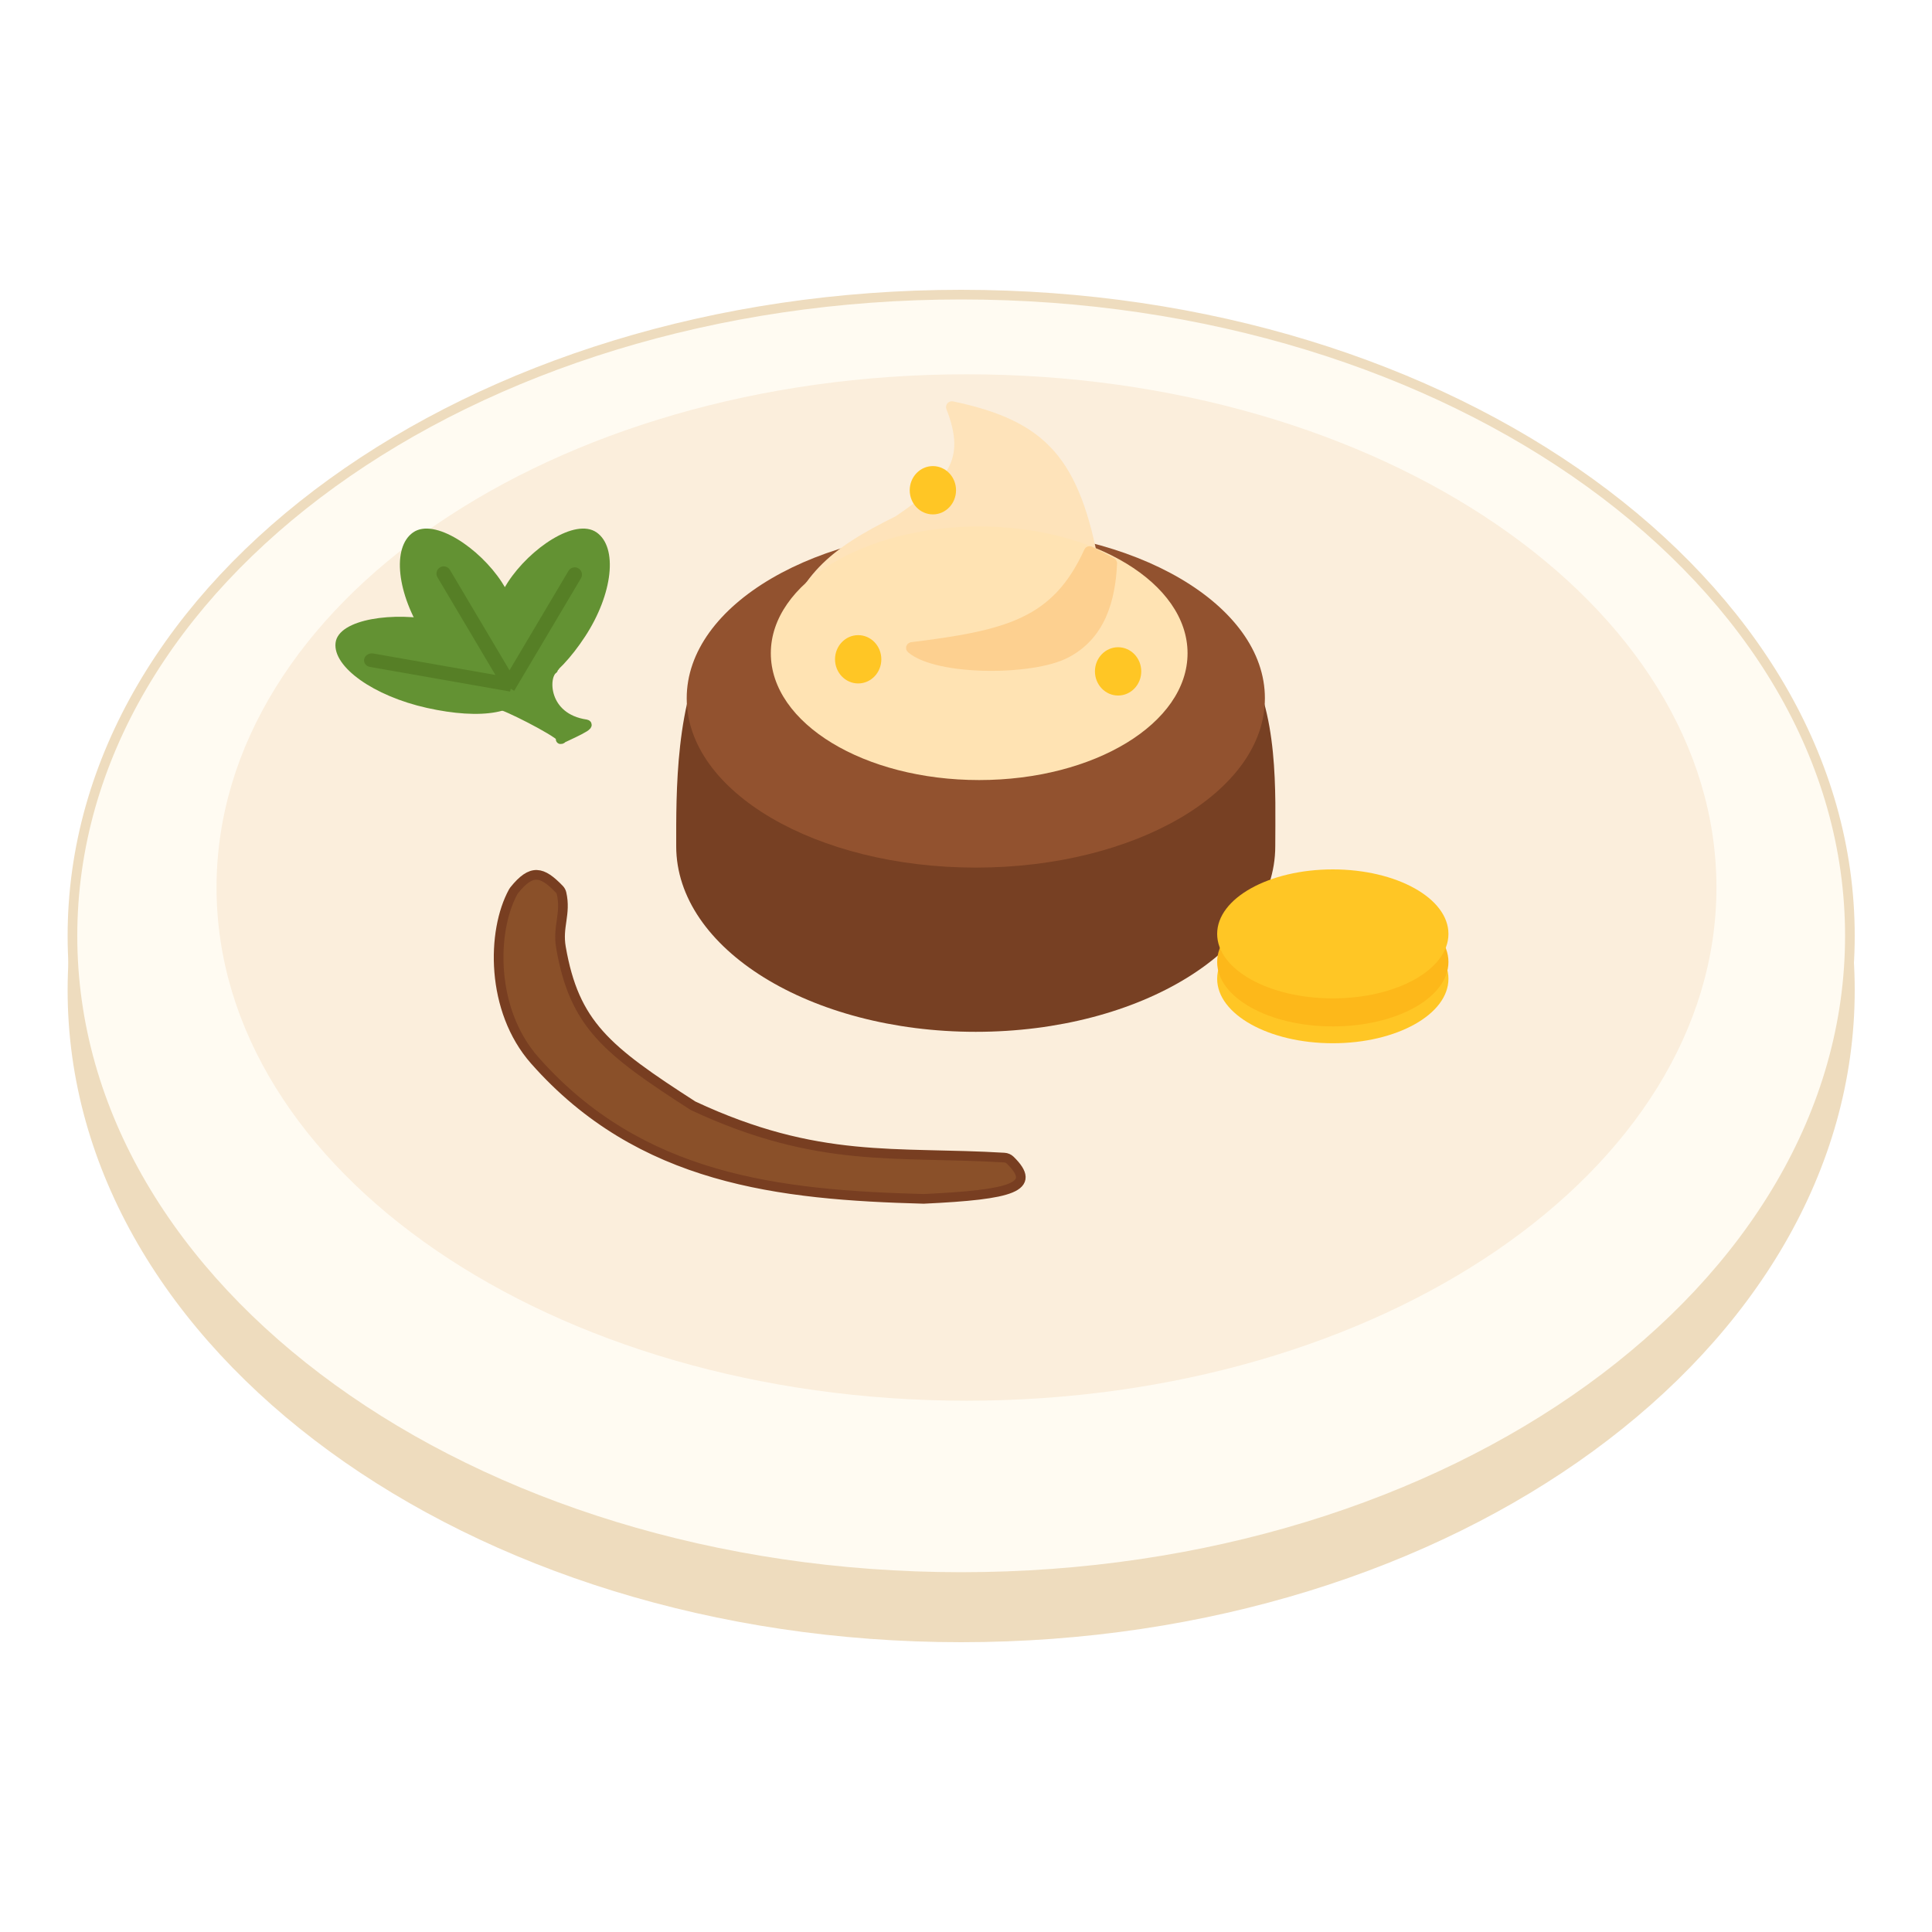
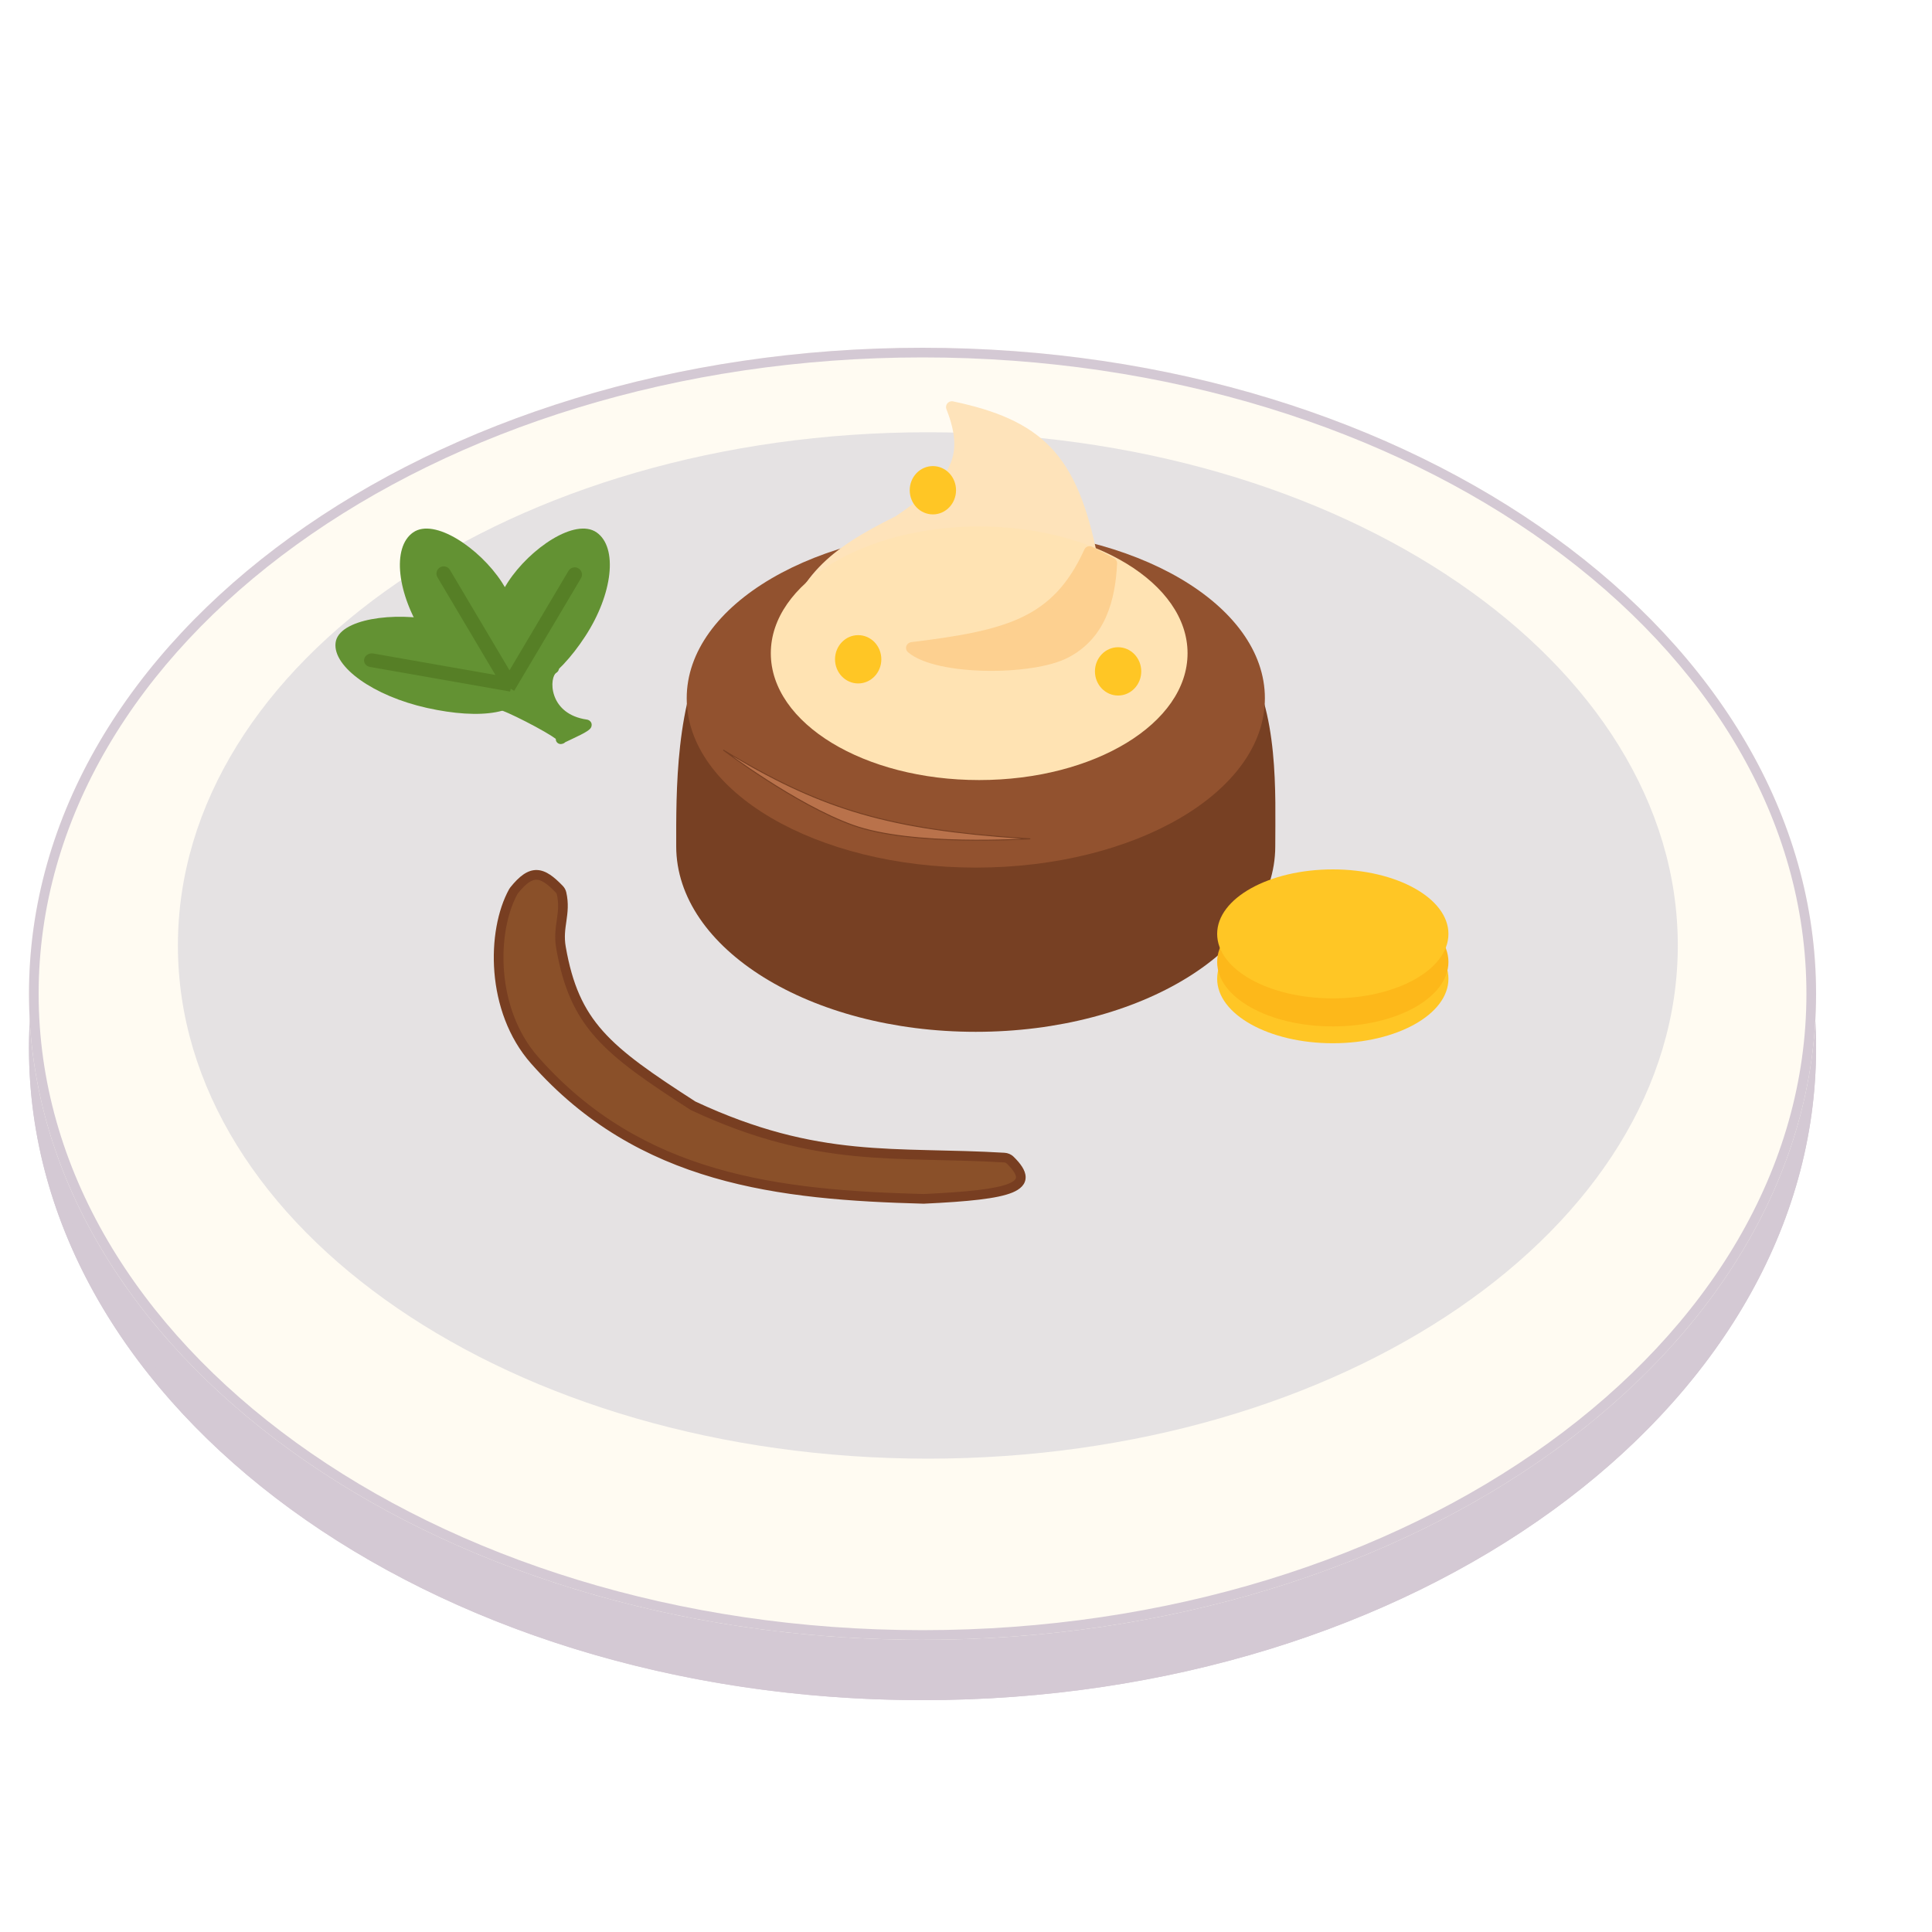
<svg xmlns="http://www.w3.org/2000/svg" width="200" height="200" viewBox="0 0 200 200" fill="none">
-   <ellipse cx="99.5" cy="102.498" rx="92.5" ry="67.502" fill="#EEDCBE" />
-   <path d="M99.5 30.5C124.95 30.5 147.969 37.959 164.614 49.993C181.26 62.028 191.5 78.61 191.5 96.877C191.5 115.144 181.26 131.726 164.614 143.761C147.969 155.795 124.95 163.254 99.5 163.254C74.05 163.254 51.031 155.795 34.386 143.761C17.74 131.726 7.5 115.144 7.5 96.877C7.5 78.61 17.74 62.028 34.386 49.993C51.031 37.959 74.05 30.5 99.5 30.5Z" fill="#FFFBF2" stroke="#EEDCBE" />
-   <ellipse cx="100.051" cy="91.874" rx="77.634" ry="53.127" fill="#FBEEDC" />
-   <path d="M44.204 73.285C49.726 74.512 54.244 73.98 54.734 70.992C55.224 68.004 49.672 65.235 45.267 64.256C40.862 63.278 35.031 64.056 34.737 66.549C34.444 69.042 38.682 72.058 44.204 73.285Z" fill="#639233" />
-   <path d="M58.173 76.442C58.137 75.981 53.547 73.602 52.137 73.08C50.63 72.523 58.329 68.534 57.26 69.272C56.19 70.01 56.239 74.338 60.675 74.985C61.209 75.081 58.784 76.136 58.173 76.442C58.175 76.473 58.156 76.496 58.114 76.508C57.984 76.545 58.026 76.515 58.173 76.442Z" fill="#639233" />
-   <path d="M52.137 73.08C53.644 73.638 58.782 76.316 58.114 76.508C57.445 76.699 61.338 75.104 60.675 74.985C56.239 74.338 56.19 70.01 57.26 69.272C58.329 68.534 50.63 72.523 52.137 73.08Z" stroke="#639233" stroke-linecap="round" />
-   <path d="M60.582 65.871C57.719 70.258 54.143 72.778 51.4 71.008C48.657 69.239 50.3 63.757 52.584 60.257C54.867 56.758 59.557 53.57 61.766 55.12C63.975 56.67 63.444 61.483 60.582 65.871Z" fill="#639233" />
-   <path d="M43.943 65.871C46.805 70.258 50.382 72.778 53.125 71.008C55.868 69.239 54.224 63.757 51.941 60.257C49.658 56.758 44.968 53.57 42.759 55.12C40.55 56.67 41.08 61.483 43.943 65.871Z" fill="#639233" />
-   <path d="M60.141 59.863C60.352 59.507 60.234 59.046 59.878 58.835C59.522 58.624 59.062 58.741 58.851 59.097L60.141 59.863ZM52.584 71.129L53.229 71.512L60.141 59.863L59.496 59.48L58.851 59.097L51.939 70.746L52.584 71.129Z" fill="#567F26" />
-   <path d="M45.287 59.762C45.076 59.406 45.193 58.946 45.549 58.734C45.906 58.523 46.366 58.641 46.577 58.997L45.287 59.762ZM52.844 71.029L52.199 71.411L45.287 59.762L45.932 59.379L46.577 58.997L53.489 70.646L52.844 71.029Z" fill="#567F26" />
-   <path d="M38.306 69.042C37.88 68.967 37.61 68.595 37.704 68.212C37.797 67.828 38.218 67.577 38.644 67.652L38.306 69.042ZM52.972 70.893L52.803 71.588L38.306 69.042L38.475 68.347L38.644 67.652L53.141 70.198L52.972 70.893Z" fill="#567F26" />
-   <path d="M55.349 109.762C50.764 104.567 50.885 96.384 53.135 92.299C53.16 92.253 53.19 92.209 53.223 92.168C55.046 89.899 56.107 90.201 57.896 92.049C58.011 92.168 58.094 92.314 58.131 92.475C58.617 94.611 57.692 95.906 58.07 98.075C59.456 106.03 62.731 108.669 71.75 114.471C84.704 120.523 92.704 119.158 103.964 119.834C104.193 119.848 104.414 119.941 104.578 120.101C107.412 122.88 104.861 123.674 95.614 124.107C80.728 123.707 66.29 122.16 55.349 109.762Z" fill="#8A5029" stroke="#783E21" stroke-linecap="round" />
+   <path d="M188 108.498C188 145.778 146.586 176 95.5 176C44.414 176 3 145.778 3 108.498C3 71.218 44.414 40.996 95.5 40.996C146.586 40.996 188 71.218 188 108.498Z" fill="#D4C9D4" />
+   <path d="M187 108.498C187 90.255 176.869 73.654 160.318 61.575C143.768 49.498 120.854 41.996 95.5 41.996C70.146 41.996 47.232 49.498 30.682 61.575C14.131 73.654 4 90.255 4 108.498C4 126.741 14.131 143.343 30.682 155.421C47.232 167.499 70.146 175 95.5 175V176L94.305 175.994C44.167 175.531 3.643 145.958 3.008 109.37L3 108.498C3 71.218 44.414 40.996 95.5 40.996C146.586 40.996 188 71.218 188 108.498L187.992 109.37C187.352 146.248 146.187 176 95.5 176V175C120.854 175 143.768 167.499 160.318 155.421C176.869 143.343 187 126.741 187 108.498Z" fill="#D4C9D4" />
+   <path d="M188 102.877C188 139.812 146.586 169.754 95.5 169.754C44.414 169.754 3 139.812 3 102.877C3 65.942 44.414 36 95.5 36C146.586 36 188 65.942 188 102.877Z" fill="#FFFBF2" />
+   <path d="M187 102.877C187 84.811 176.873 68.365 160.321 56.398C143.771 44.432 120.856 37 95.5 37C70.144 37 47.23 44.432 30.679 56.398C14.127 68.365 4 84.811 4 102.877C4 120.943 14.127 137.388 30.679 149.355C47.23 161.321 70.144 168.754 95.5 168.754V169.754L94.305 169.748C44.167 169.289 3.643 139.99 3.008 103.741L3 102.877C3 65.942 44.414 36 95.5 36C146.586 36 188 65.942 188 102.877L187.992 103.741C187.352 140.278 146.187 169.754 95.5 169.754V168.754C120.856 168.754 143.771 161.321 160.321 149.355C176.873 137.388 187 120.943 187 102.877Z" fill="#D4C9D4" />
+   <path d="M173.685 97.874C173.685 127.215 138.927 151 96.051 151C53.175 151 18.417 127.215 18.417 97.874C18.417 68.533 53.175 44.747 96.051 44.747C138.927 44.747 173.685 68.533 173.685 97.874Z" fill="#E5E2E3" />
+   <path d="M55.349 109.762C50.764 104.567 50.885 96.384 53.135 92.299C53.16 92.253 53.19 92.209 53.223 92.168C55.046 89.899 56.107 90.201 57.896 92.049C58.011 92.168 58.094 92.314 58.131 92.475C58.617 94.611 57.692 95.906 58.07 98.075C59.456 106.03 62.731 108.669 71.75 114.471C84.704 120.523 92.704 119.158 103.964 119.835C104.193 119.848 104.414 119.941 104.578 120.101C107.412 122.88 104.861 123.674 95.614 124.107C80.728 123.707 66.29 122.16 55.349 109.762Z" fill="#8A5029" />
+   <path d="M55.588 90.065C56.071 90.08 56.518 90.269 56.945 90.553C57.369 90.835 57.8 91.231 58.255 91.702C58.429 91.881 58.56 92.107 58.619 92.364C58.884 93.528 58.76 94.465 58.636 95.334C58.512 96.202 58.389 96.993 58.562 97.989C59.244 101.9 60.379 104.455 62.421 106.748C64.484 109.063 67.489 111.135 71.994 114.033C84.816 120.015 92.666 118.655 103.995 119.335C104.335 119.356 104.673 119.494 104.928 119.745C105.297 120.106 105.596 120.452 105.807 120.785C106.017 121.115 106.162 121.464 106.173 121.823C106.198 122.621 105.589 123.124 104.819 123.445C104.032 123.773 102.876 124.005 101.374 124.185C99.86 124.366 97.953 124.498 95.637 124.606L95.619 124.607L95.601 124.606C80.708 124.207 66.068 122.664 54.974 110.093C52.594 107.397 51.448 103.941 51.18 100.655C50.913 97.375 51.514 94.206 52.697 92.058C52.737 91.985 52.784 91.916 52.834 91.854C53.752 90.711 54.611 90.034 55.588 90.065ZM55.556 91.065C55.1 91.05 54.517 91.356 53.613 92.481C53.597 92.501 53.583 92.522 53.573 92.54C52.506 94.478 51.922 97.442 52.177 100.574C52.432 103.699 53.519 106.932 55.724 109.431C66.507 121.649 80.733 123.206 95.603 123.606C97.905 123.498 99.78 123.368 101.254 123.192C102.742 123.014 103.782 122.794 104.434 122.522C105.103 122.243 105.178 121.999 105.173 121.854C105.17 121.741 105.12 121.568 104.963 121.322C104.808 121.078 104.567 120.791 104.228 120.458C104.156 120.388 104.051 120.34 103.934 120.333C92.751 119.662 84.605 121.029 71.539 114.924L71.508 114.91L71.48 114.891C66.981 111.997 63.847 109.852 61.674 107.414C59.478 104.948 58.282 102.205 57.578 98.161C57.373 96.988 57.524 96.047 57.646 95.192C57.768 94.336 57.864 93.557 57.643 92.585C57.628 92.521 57.593 92.455 57.537 92.397C57.098 91.944 56.725 91.608 56.39 91.385C56.058 91.164 55.79 91.072 55.556 91.065Z" fill="#783E21" />
  <path d="M132.015 87.605C132.015 98.214 118.132 106.814 101.008 106.814C83.883 106.814 70.001 98.214 70.001 87.605C70.001 76.995 69.436 47.585 101.008 68.395C133.706 52.387 132.015 76.995 132.015 87.605Z" fill="#774023" />
-   <ellipse cx="101.015" cy="72.282" rx="29.927" ry="17.532" fill="#92522F" />
-   <path d="M98.554 42.039C108.116 44.047 111.297 47.819 113.331 58.782C113.341 58.834 113.308 58.886 113.257 58.898L81.161 66.959C81.086 66.977 81.02 66.906 81.041 66.832C83.043 59.935 86.007 57.314 92.976 53.875C98.512 50.109 100.627 47.743 98.439 42.176C98.41 42.102 98.476 42.022 98.554 42.039Z" fill="#FEE3BA" stroke="#FEE3BA" stroke-linecap="round" stroke-linejoin="round" />
-   <ellipse cx="101.365" cy="67.626" rx="21.57" ry="13.125" fill="#FFE3B3" />
-   <path d="M115.089 58.221L112.843 57.05C112.792 57.023 112.728 57.047 112.704 57.099C109.343 64.488 104.3 65.748 94.382 66.976C94.299 66.986 94.261 67.085 94.324 67.139C97.035 69.456 106.826 69.466 110.352 67.626C113.927 65.762 114.957 62.128 115.142 58.315C115.144 58.276 115.123 58.239 115.089 58.221Z" fill="#FDD090" stroke="#FDD090" stroke-linecap="round" stroke-linejoin="round" />
-   <ellipse cx="96.571" cy="50.75" rx="2.397" ry="2.5" fill="#FFC625" />
-   <ellipse cx="115.745" cy="69.501" rx="2.397" ry="2.5" fill="#FFC625" />
-   <ellipse cx="88.838" cy="68.25" rx="2.397" ry="2.5" fill="#FFC625" />
-   <ellipse cx="137.971" cy="101.321" rx="11.971" ry="6.676" fill="#FFC625" />
-   <ellipse cx="137.971" cy="99.579" rx="11.971" ry="6.676" fill="#FDB81A" />
-   <ellipse cx="137.971" cy="96.676" rx="11.971" ry="6.676" fill="#FFC625" />
+   <path d="M130.941 72.282C130.941 81.965 117.543 89.814 101.015 89.814C84.487 89.814 71.088 81.965 71.088 72.282C71.088 62.6 84.487 54.751 101.015 54.751C117.543 54.751 130.941 62.6 130.941 72.282Z" fill="#92522F" />
+   <path d="M98.554 42.039C108.116 44.047 111.297 47.819 113.331 58.782C113.34 58.834 113.308 58.886 113.257 58.898L81.161 66.959C81.086 66.977 81.02 66.906 81.041 66.832C83.042 59.935 86.007 57.314 92.976 53.875C98.512 50.109 100.627 47.743 98.439 42.176C98.41 42.102 98.476 42.022 98.554 42.039Z" fill="#FEE3BA" />
+   <path d="M98.569 41.537L98.657 41.549L99.544 41.745C103.892 42.752 106.94 44.208 109.142 46.724C111.479 49.394 112.802 53.19 113.823 58.69C113.879 58.992 113.696 59.303 113.379 59.383L81.283 67.443C80.818 67.56 80.436 67.121 80.561 66.692C81.576 63.194 82.85 60.734 84.785 58.711C86.703 56.705 89.241 55.162 92.719 53.444C95.483 51.563 97.285 50.095 98.163 48.464C99.015 46.883 99.038 45.066 97.974 42.359C97.813 41.949 98.136 41.509 98.569 41.537ZM99.158 42.684C100.029 45.205 100.002 47.162 99.044 48.938C98.031 50.819 96.015 52.413 93.257 54.289C93.238 54.302 93.218 54.314 93.198 54.324C89.725 56.037 87.307 57.521 85.507 59.402C83.838 61.148 82.671 63.266 81.722 66.301L112.768 58.505C111.765 53.25 110.492 49.785 108.389 47.382C106.357 45.06 103.495 43.67 99.158 42.684Z" fill="#FEE3BA" />
+   <path d="M122.935 67.626C122.935 74.875 113.278 80.751 101.365 80.751C89.452 80.751 79.794 74.875 79.794 67.626C79.794 60.377 89.452 54.5 101.365 54.5C113.278 54.5 122.935 60.377 122.935 67.626Z" fill="#FFE3B3" />
+   <path d="M115.089 58.221L112.843 57.05C112.792 57.023 112.728 57.047 112.704 57.099C109.343 64.488 104.3 65.748 94.382 66.976C94.299 66.986 94.261 67.085 94.324 67.139C97.035 69.456 106.826 69.466 110.352 67.626C113.927 65.762 114.957 62.128 115.143 58.315C115.144 58.276 115.123 58.239 115.089 58.221Z" fill="#FDD090" />
+   <path d="M112.954 56.559L113.074 56.606L115.32 57.778C115.527 57.886 115.653 58.105 115.642 58.339C115.455 62.203 114.403 66.077 110.583 68.069C109.631 68.566 108.295 68.921 106.817 69.146C105.33 69.373 103.662 69.473 102.023 69.441C100.385 69.41 98.763 69.246 97.369 68.939C95.991 68.636 94.772 68.179 93.999 67.519C93.796 67.344 93.751 67.081 93.828 66.87C93.901 66.668 94.085 66.509 94.32 66.479C99.288 65.865 102.95 65.249 105.787 63.896C108.586 62.562 110.61 60.495 112.25 56.892L112.311 56.786C112.454 56.59 112.709 56.492 112.954 56.559ZM112.98 57.684C111.286 61.242 109.156 63.399 106.217 64.8C103.448 66.12 99.985 66.754 95.582 67.325C96.125 67.574 96.8 67.79 97.584 67.963C98.898 68.252 100.452 68.411 102.042 68.441C103.63 68.472 105.241 68.374 106.666 68.157C108.099 67.939 109.31 67.605 110.121 67.183C113.376 65.484 114.411 62.205 114.626 58.544L112.98 57.684Z" fill="#FDD090" />
+   <path d="M98.968 50.75C98.968 52.13 97.895 53.25 96.571 53.25C95.247 53.25 94.174 52.13 94.174 50.75C94.174 49.369 95.247 48.249 96.571 48.249C97.895 48.249 98.968 49.369 98.968 50.75Z" fill="#FFC625" />
+   <path d="M118.142 69.501C118.142 70.881 117.069 72.001 115.745 72.001C114.421 72.001 113.348 70.881 113.348 69.501C113.348 68.12 114.421 67.001 115.745 67.001C117.069 67.001 118.142 68.12 118.142 69.501Z" fill="#FFC625" />
+   <path d="M91.235 68.25C91.235 69.631 90.162 70.75 88.838 70.75C87.514 70.75 86.441 69.631 86.441 68.25C86.441 66.869 87.514 65.75 88.838 65.75C90.162 65.75 91.235 66.869 91.235 68.25Z" fill="#FFC625" />
+   <path d="M149.941 101.32C149.941 105.008 144.582 107.997 137.971 107.997C131.359 107.997 126 105.008 126 101.32C126 97.633 131.359 94.644 137.971 94.644C144.582 94.644 149.941 97.633 149.941 101.32Z" fill="#FFC625" />
+   <path d="M149.941 99.579C149.941 103.266 144.582 106.255 137.971 106.255C131.359 106.255 126 103.266 126 99.579C126 95.892 131.359 92.903 137.971 92.903C144.582 92.903 149.941 95.892 149.941 99.579Z" fill="#FDB81A" />
+   <path d="M149.941 96.676C149.941 100.363 144.582 103.352 137.971 103.352C131.359 103.352 126 100.363 126 96.676C126 92.989 131.359 90 137.971 90C144.582 90 149.941 92.989 149.941 96.676Z" fill="#FFC625" />
+   <path d="M106.66 86.835C92.195 85.912 85.184 83.907 74.873 77.643C74.873 77.643 82.342 83.292 88.286 85.427C94.442 87.639 106.143 86.834 106.66 86.835Z" fill="#B9724B" />
+   <path d="M74.899 77.6C80.052 80.731 84.378 82.796 89.222 84.194C94.067 85.593 99.432 86.323 106.663 86.785L106.66 86.885C106.597 86.885 106.36 86.897 105.977 86.915C105.595 86.933 105.071 86.955 104.438 86.975C103.172 87.016 101.467 87.048 99.587 87.01C95.827 86.935 91.356 86.584 88.269 85.475C85.292 84.405 81.935 82.456 79.324 80.776C78.018 79.936 76.898 79.163 76.105 78.6C75.708 78.318 75.392 78.089 75.176 77.93C75.068 77.851 74.986 77.788 74.929 77.746C74.901 77.725 74.879 77.71 74.865 77.699C74.858 77.694 74.853 77.689 74.849 77.686C74.847 77.685 74.846 77.684 74.845 77.684L74.899 77.6ZM76.163 78.518C76.955 79.081 78.073 79.853 79.377 80.692C81.987 82.371 85.337 84.314 88.303 85.38C91.373 86.483 95.83 86.835 99.589 86.911C101.467 86.948 103.17 86.917 104.435 86.876C104.954 86.859 105.4 86.839 105.754 86.823C98.972 86.359 93.846 85.632 89.195 84.29C84.646 82.977 80.553 81.077 75.812 78.264C75.921 78.342 76.037 78.429 76.163 78.518Z" fill="#774023" />
+   <path d="M44.205 73.285C49.727 74.512 54.245 73.98 54.735 70.992C55.224 68.004 49.672 65.235 45.268 64.256C40.863 63.277 35.031 64.056 34.738 66.549C34.445 69.042 38.683 72.058 44.205 73.285Z" fill="#639233" />
+   <path d="M58.174 76.442C58.138 75.981 53.548 73.602 52.138 73.081C50.63 72.523 58.33 68.534 57.26 69.272C56.191 70.01 56.239 74.338 60.676 74.985C61.21 75.081 58.785 76.136 58.174 76.442C58.176 76.473 58.157 76.496 58.114 76.508C57.984 76.545 58.026 76.515 58.174 76.442Z" fill="#639233" />
+   <path d="M60.583 65.871C57.72 70.258 54.144 72.778 51.401 71.008C48.657 69.239 50.301 63.757 52.584 60.257C54.868 56.758 59.558 53.57 61.767 55.12C63.975 56.67 63.445 61.483 60.583 65.871Z" fill="#639233" />
+   <path d="M43.944 65.871C46.806 70.258 50.383 72.778 53.126 71.008C55.869 69.239 54.225 63.757 51.942 60.257C49.658 56.758 44.968 53.57 42.76 55.12C40.551 56.67 41.081 61.483 43.944 65.871Z" fill="#639233" />
+   <path d="M57.254 68.691C57.267 68.689 57.366 68.668 57.483 68.698C57.551 68.716 57.685 68.766 57.779 68.91C57.879 69.062 57.869 69.218 57.848 69.305C57.814 69.443 57.73 69.53 57.723 69.537C57.697 69.565 57.672 69.587 57.655 69.6C57.621 69.629 57.582 69.657 57.544 69.683C57.446 69.751 57.282 69.992 57.213 70.458C57.148 70.897 57.184 71.447 57.375 72C57.724 73.012 58.596 74.055 60.378 74.426L60.747 74.49L60.756 74.491L60.764 74.493C60.826 74.504 60.991 74.54 61.118 74.685C61.293 74.886 61.264 75.121 61.206 75.258C61.159 75.37 61.084 75.448 61.043 75.488C60.994 75.535 60.94 75.578 60.889 75.615C60.692 75.758 60.387 75.924 60.08 76.081C59.765 76.242 59.415 76.408 59.109 76.552C58.868 76.665 58.66 76.763 58.511 76.835C58.42 76.927 58.319 76.97 58.251 76.989C58.222 76.997 58.161 77.015 58.1 77.021C58.082 77.023 58.044 77.026 57.996 77.022C57.976 77.021 57.822 77.01 57.69 76.883C57.607 76.803 57.549 76.691 57.538 76.565C57.536 76.539 57.536 76.514 57.537 76.491C57.435 76.414 57.303 76.32 57.142 76.216C56.7 75.93 56.092 75.581 55.433 75.225C54.108 74.509 52.633 73.797 51.963 73.55C51.798 73.489 51.603 73.37 51.501 73.142C51.399 72.915 51.444 72.693 51.504 72.542C51.615 72.263 51.869 71.997 52.118 71.774C52.648 71.301 53.469 70.753 54.275 70.263C55.087 69.769 55.913 69.317 56.472 69.032C56.744 68.894 56.975 68.784 57.109 68.733C57.139 68.722 57.194 68.702 57.254 68.691ZM56.227 70.294C55.79 70.532 55.289 70.817 54.794 71.118C53.996 71.603 53.242 72.111 52.785 72.519C52.699 72.596 52.633 72.663 52.581 72.719C53.383 73.048 54.723 73.704 55.908 74.345C56.577 74.706 57.212 75.07 57.685 75.376C57.92 75.528 58.127 75.673 58.282 75.803C58.291 75.81 58.298 75.818 58.307 75.825C58.423 75.771 58.551 75.709 58.684 75.646C58.958 75.517 59.259 75.373 59.535 75.234C57.812 74.686 56.844 73.528 56.43 72.326C56.188 71.624 56.135 70.912 56.224 70.312C56.225 70.306 56.226 70.3 56.227 70.294Z" fill="#639233" />
+   <path d="M58.85 59.098C59.062 58.741 59.523 58.624 59.879 58.836C60.235 59.047 60.352 59.507 60.14 59.863L53.228 71.513L51.939 70.747L58.85 59.098Z" fill="#567F26" />
+   <path d="M46.577 58.997C46.366 58.641 45.905 58.524 45.549 58.735C45.193 58.947 45.076 59.406 45.287 59.763L52.2 71.412L53.489 70.646L46.577 58.997Z" fill="#567F26" />
+   <path d="M38.644 67.652C38.218 67.577 37.797 67.828 37.704 68.212C37.611 68.596 37.88 68.968 38.306 69.043L52.803 71.588L53.14 70.198L38.644 67.652Z" fill="#567F26" />
</svg>
